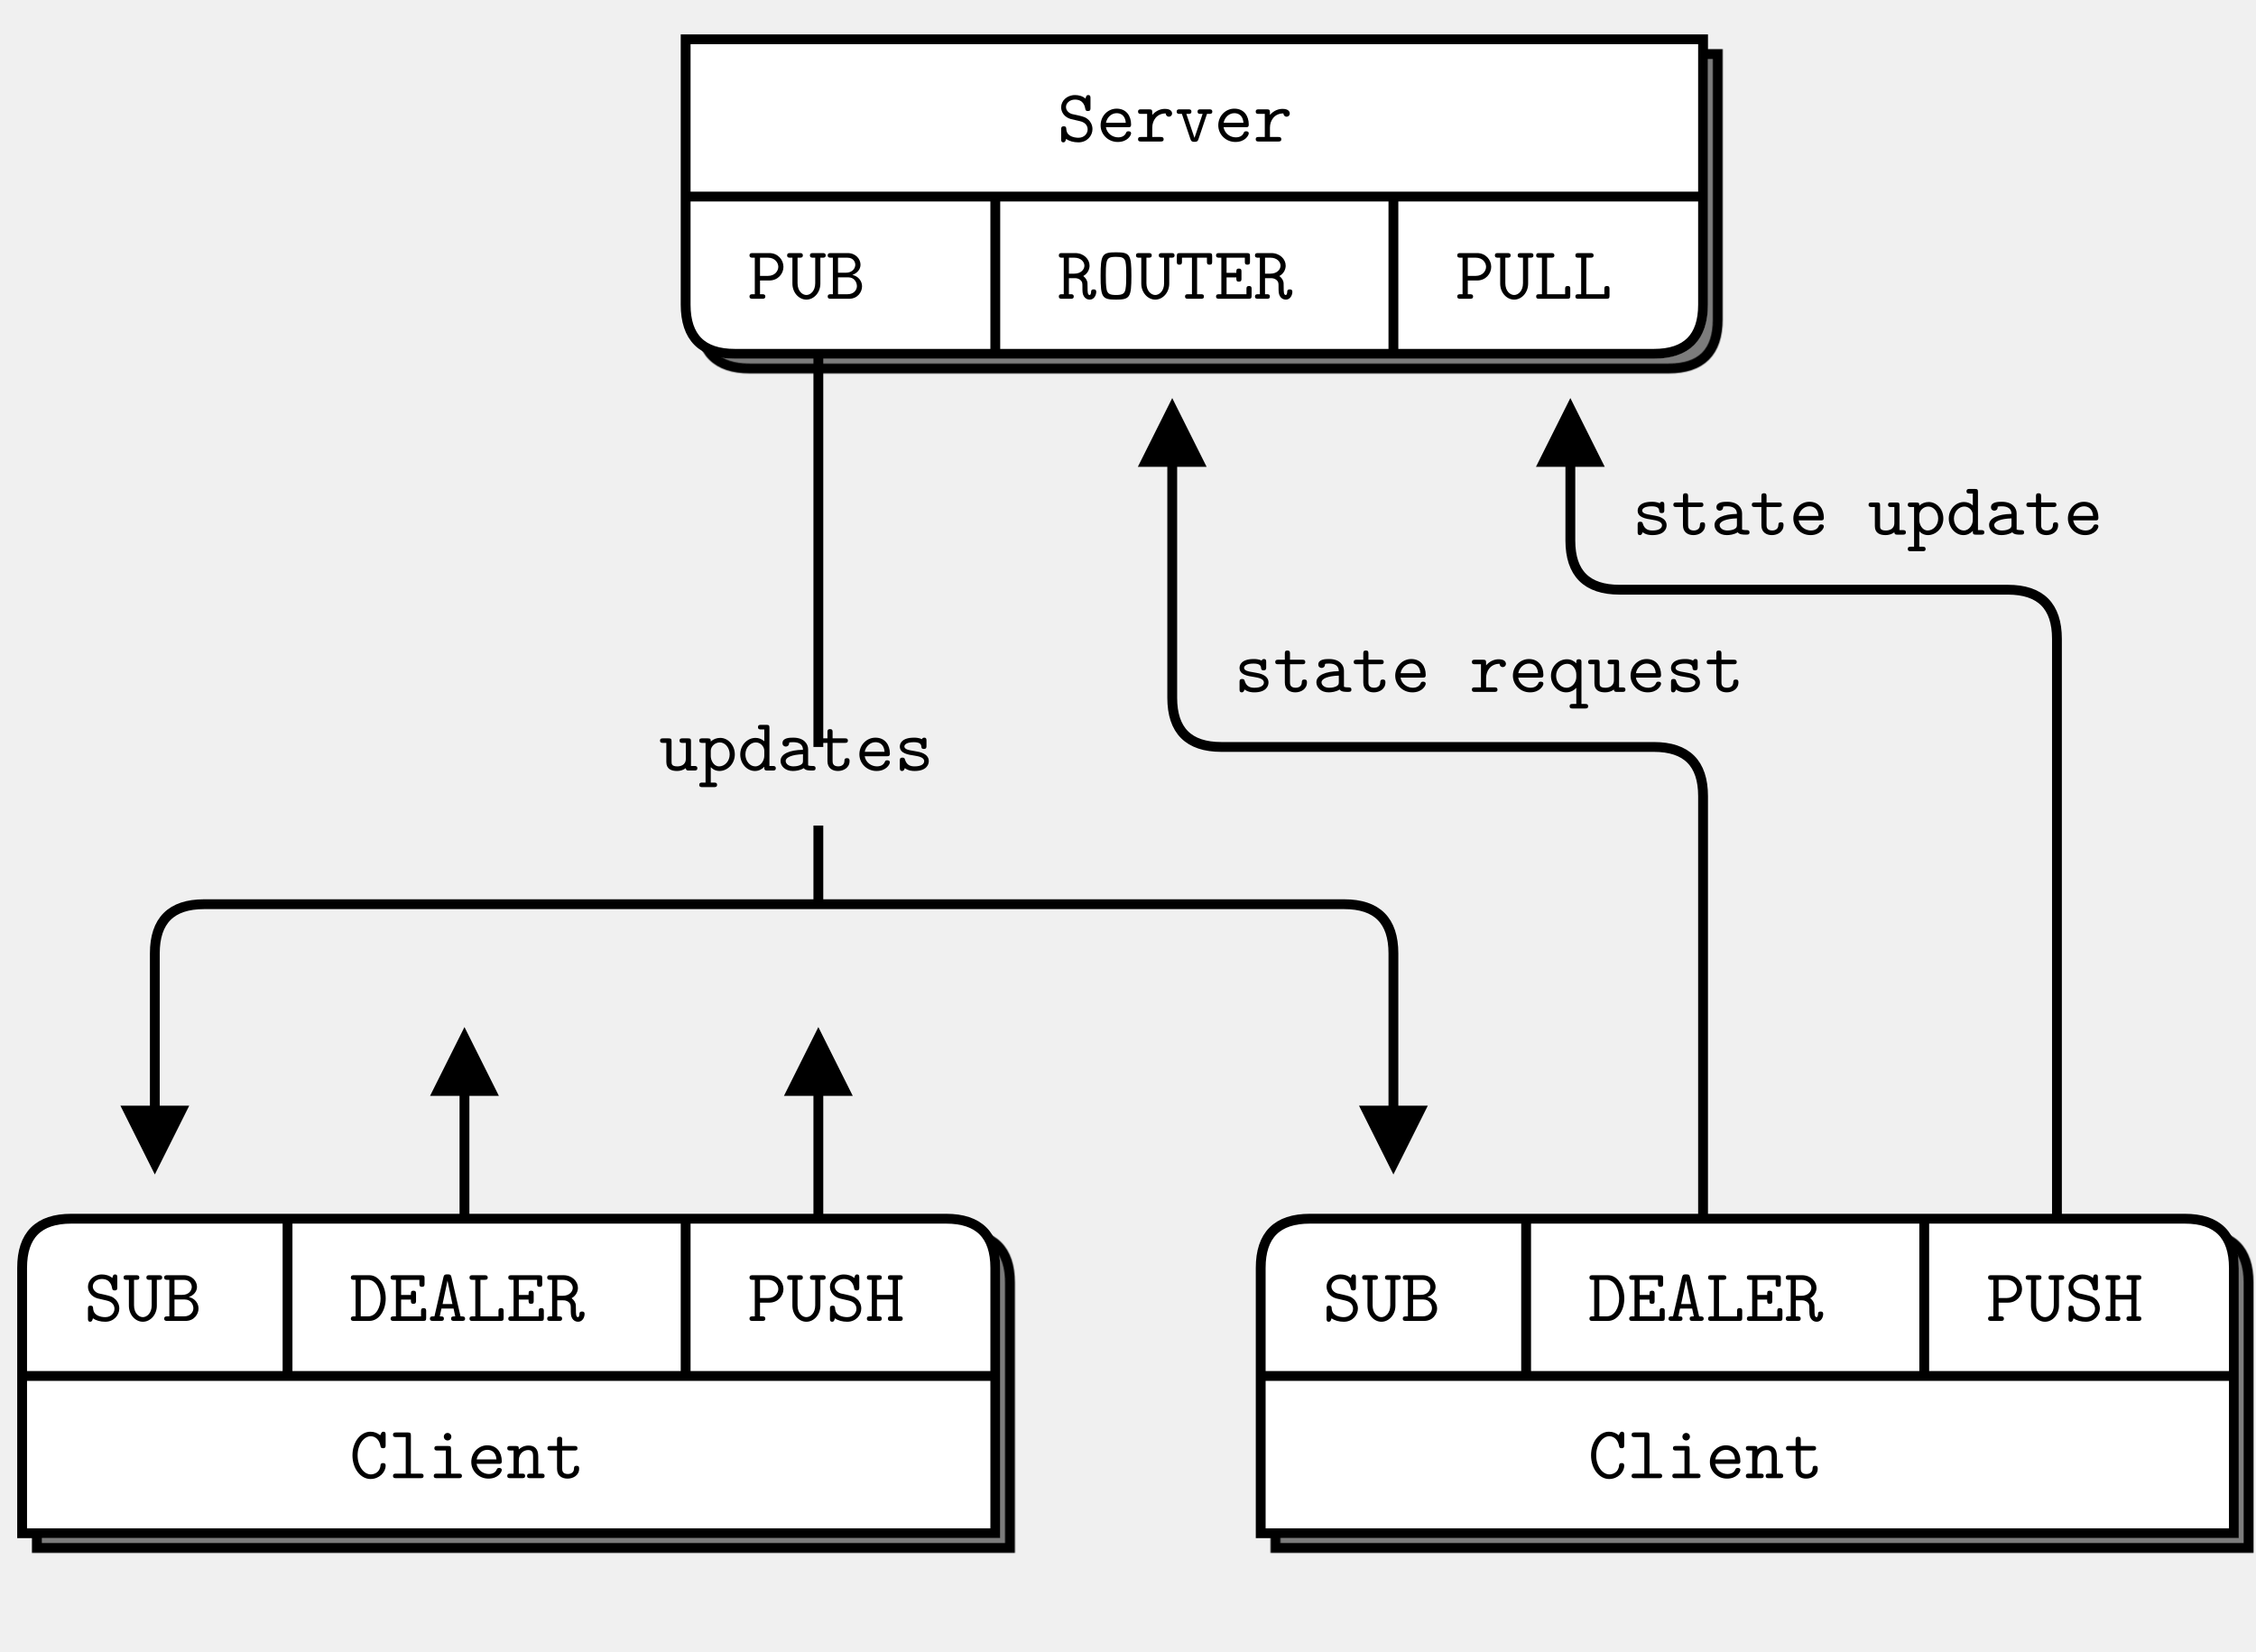
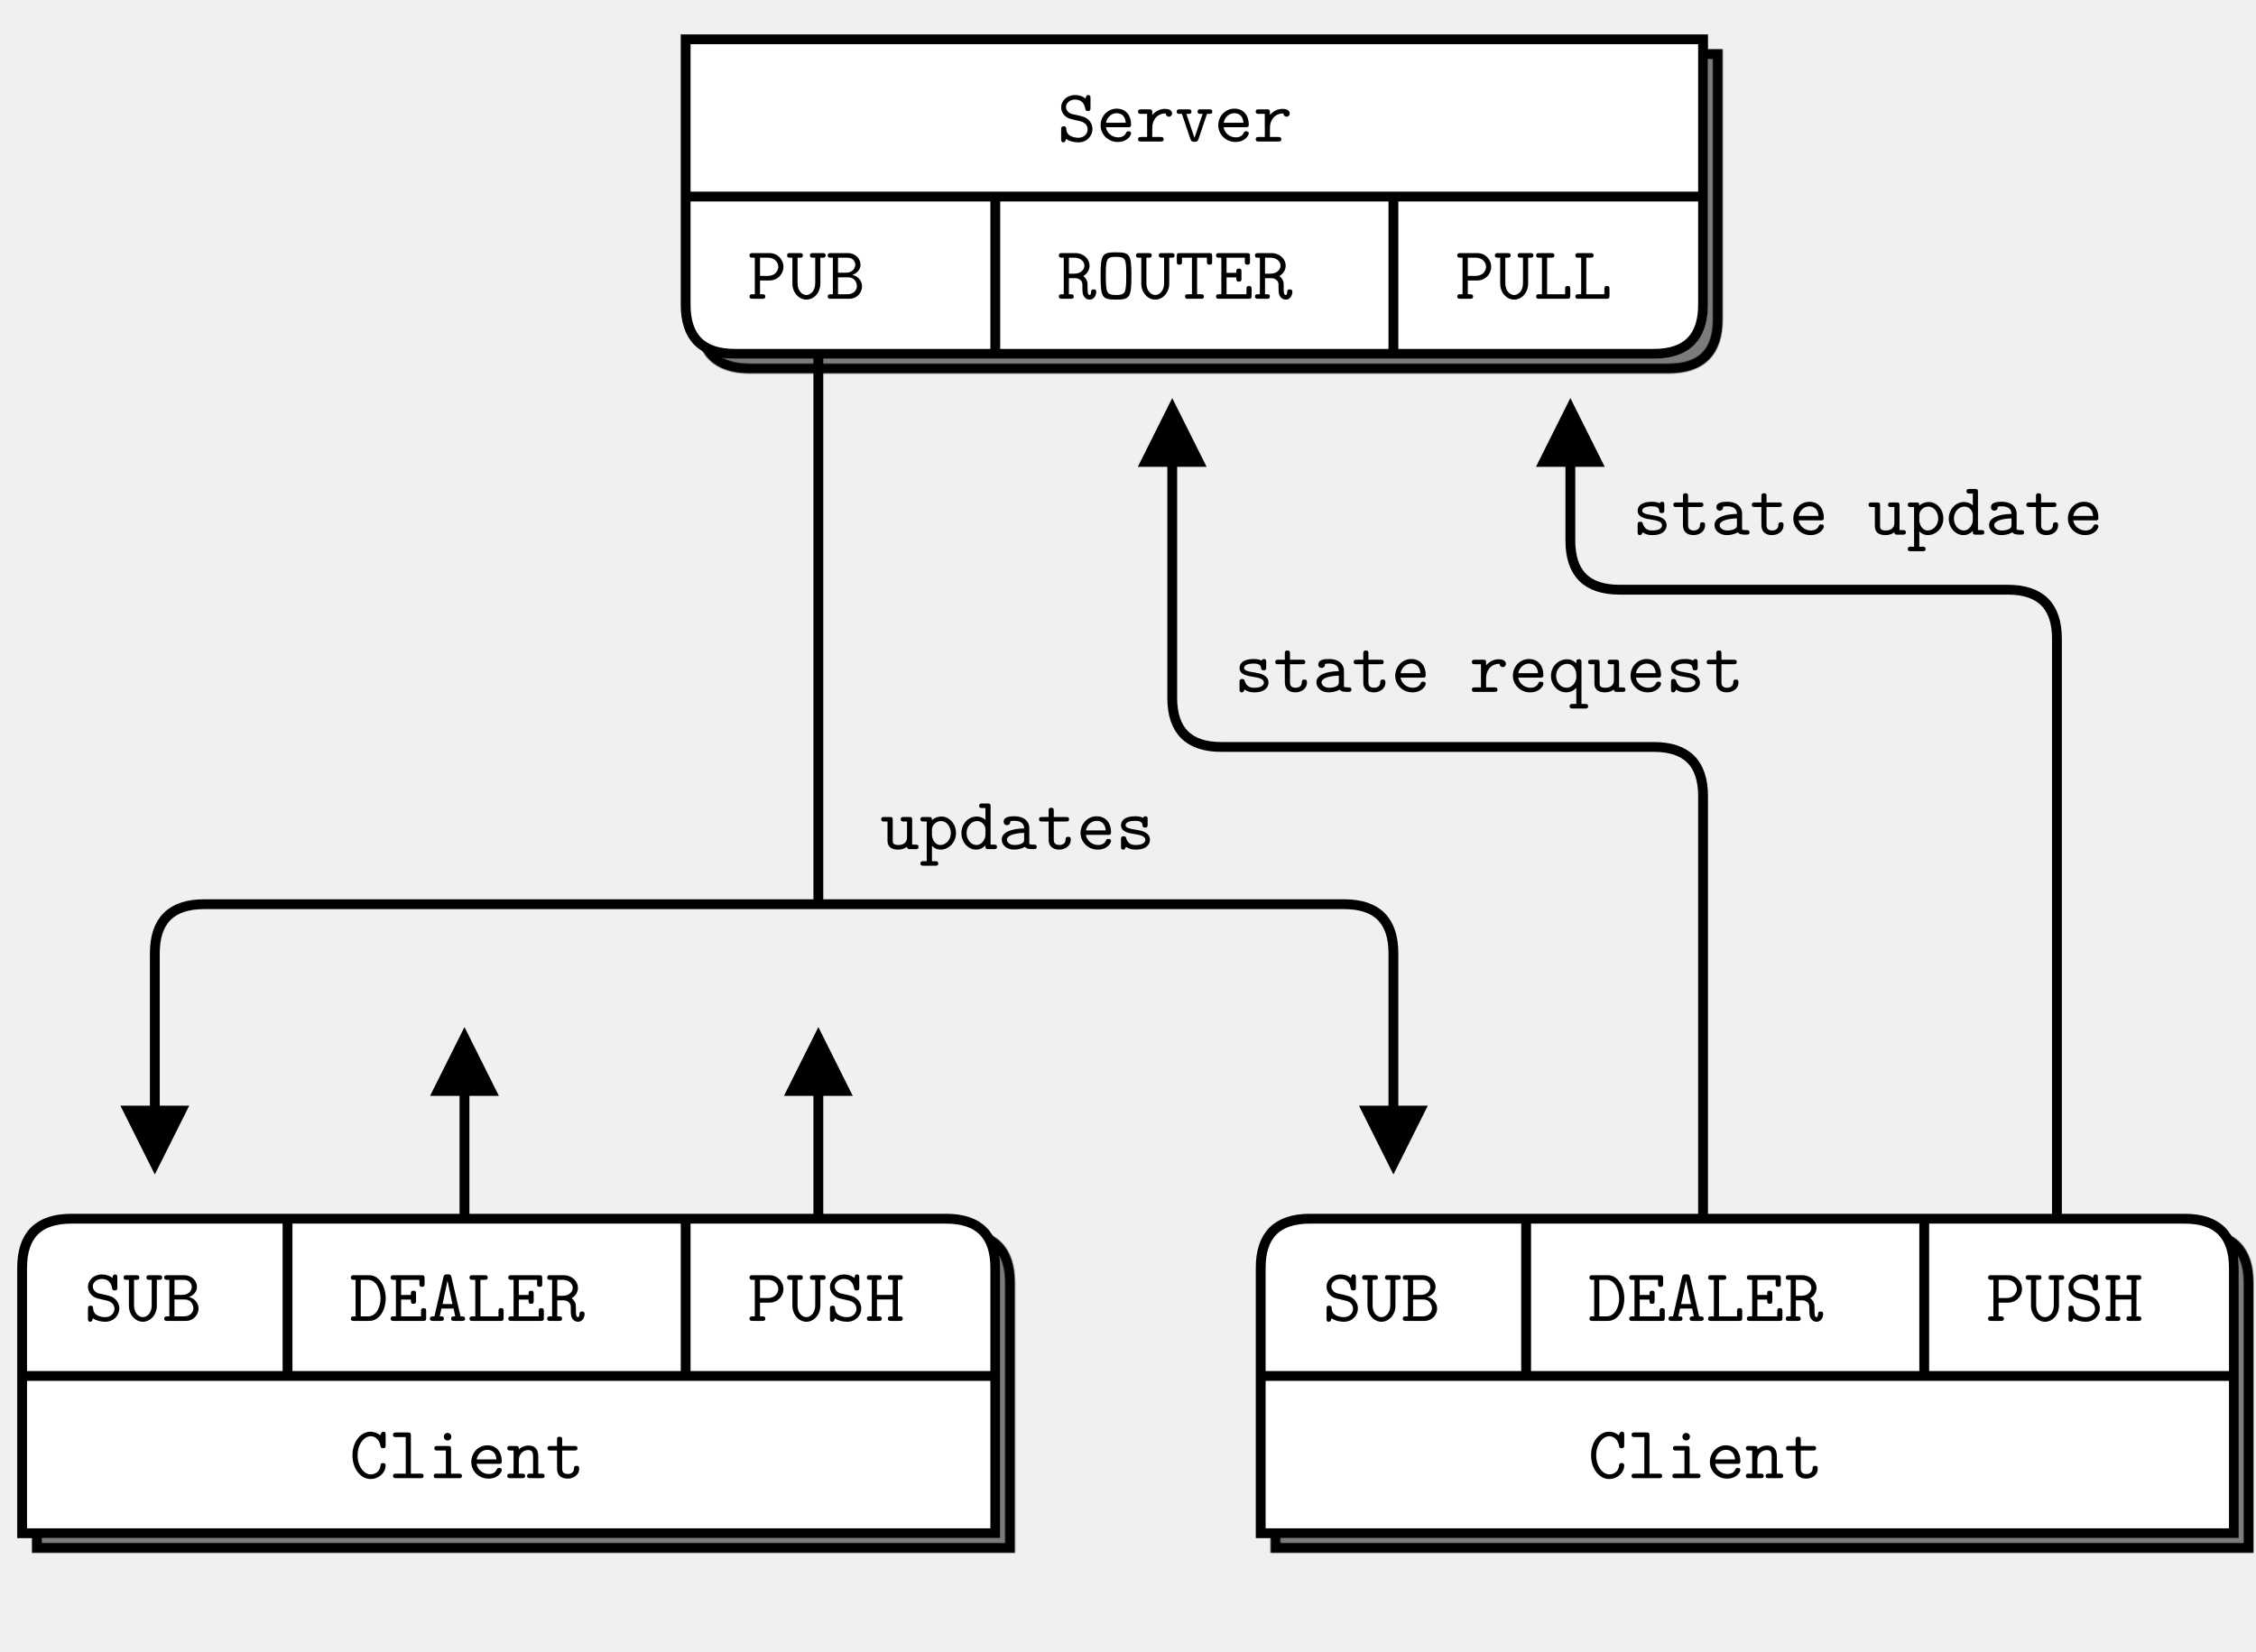
<svg xmlns="http://www.w3.org/2000/svg" width="459px" height="336px" version="1.1">
  <defs>
    <filter id="dsFilter" width="150%" height="150%">
      <feOffset result="offOut" in="SourceGraphic" dx="3" dy="3" />
      <feColorMatrix result="matrixOut" in="offOut" type="matrix" values="0.2 0 0 0 0 0 0.2 0 0 0 0 0 0.2 0 0 0 0 0 1 0" />
      <feBlend in="SourceGraphic" in2="matrixOut" mode="normal" />
    </filter>
    <marker id="iPointer" viewBox="0 0 10 10" refX="5" refY="5" markerUnits="strokeWidth" markerWidth="8" markerHeight="7" orient="auto">
      <path d="M 10 0 L 10 10 L 0 5 z" />
    </marker>
    <marker id="Pointer" viewBox="0 0 10 10" refX="5" refY="5" markerUnits="strokeWidth" markerWidth="8" markerHeight="7" orient="auto">
      <path d="M 0 0 L 10 5 L 0 10 z" />
    </marker>
  </defs>
  <g id="boxes" stroke="black" stroke-width="2" fill="none">
    <g id="group0">
      <path id="path0" filter="url(#dsFilter)" fill="#fff" d="M 139.5 8 L 346.5 8 L 346.5 62 Q 346.5 72 336.5 72 L 149.5 72 Q 139.5 72 139.5 62 Z" />
      <text x="215.1" y="28.8" id="text0" fill="#000" stroke="none" style="font-family:LMMono10,monospace;font-size:15.2px">Server </text>
      <text x="152.1" y="60.8" id="text0" fill="#000" stroke="none" style="font-family:LMMono10,monospace;font-size:15.2px">PUB </text>
      <text x="215.1" y="60.8" id="text0" fill="#000" stroke="none" style="font-family:LMMono10,monospace;font-size:15.2px">ROUTER </text>
      <text x="296.1" y="60.8" id="text0" fill="#000" stroke="none" style="font-family:LMMono10,monospace;font-size:15.2px">PULL </text>
    </g>
    <g id="group18">
      <path id="path18" filter="url(#dsFilter)" fill="#fff" d="M 4.5 258 Q 4.5 248 14.5 248 L 192.5 248 Q 202.5 248 202.5 258 L 202.5 312 L 4.5 312 Z" />
      <text x="17.1" y="268.8" id="text18" fill="#000" stroke="none" style="font-family:LMMono10,monospace;font-size:15.2px">SUB </text>
      <text x="71.1" y="268.8" id="text18" fill="#000" stroke="none" style="font-family:LMMono10,monospace;font-size:15.2px">DEALER </text>
      <text x="152.1" y="268.8" id="text18" fill="#000" stroke="none" style="font-family:LMMono10,monospace;font-size:15.2px">PUSH </text>
      <text x="71.1" y="300.8" id="text18" fill="#000" stroke="none" style="font-family:LMMono10,monospace;font-size:15.2px">Client </text>
    </g>
    <g id="group24">
      <path id="path24" filter="url(#dsFilter)" fill="#fff" d="M 256.5 258 Q 256.5 248 266.5 248 L 444.5 248 Q 454.5 248 454.5 258 L 454.5 312 L 256.5 312 Z" />
      <text x="269.1" y="268.8" id="text24" fill="#000" stroke="none" style="font-family:LMMono10,monospace;font-size:15.2px">SUB </text>
      <text x="323.1" y="268.8" id="text24" fill="#000" stroke="none" style="font-family:LMMono10,monospace;font-size:15.2px">DEALER </text>
      <text x="404.1" y="268.8" id="text24" fill="#000" stroke="none" style="font-family:LMMono10,monospace;font-size:15.2px">PUSH </text>
      <text x="323.1" y="300.8" id="text24" fill="#000" stroke="none" style="font-family:LMMono10,monospace;font-size:15.2px">Client </text>
    </g>
  </g>
  <g id="lines" stroke="black" stroke-width="2" fill="none">
    <g id="group59">
      <path id="path59" d="M 4.5 280 L 58.5 280 L 139.5 280 L 202.5 280 " />
    </g>
    <g id="group120">
      <path id="path120" marker-start="url(#iPointer)" marker-end="url(#Pointer)" d="M 31.5 232 L 31.5 194 Q 31.5 184 41.5 184 L 166.5 184 L 273.5 184 Q 283.5 184 283.5 194 L 283.5 232 " />
    </g>
    <g id="group184">
      <path id="path184" d="M 58.5 248 L 58.5 280 " />
    </g>
    <g id="group267">
      <path id="path267" marker-start="url(#iPointer)" d="M 94.5 216 L 94.5 248 " />
    </g>
    <g id="group361">
      <path id="path361" d="M 139.5 40 L 202.5 40 L 283.5 40 L 346.5 40 " />
    </g>
    <g id="group375">
      <path id="path375" d="M 139.5 248 L 139.5 280 " />
    </g>
    <g id="group428">
-       <path id="path428" d="M 166.5 72 L 166.5 152 " />
-     </g>
-     <g id="group435">
-       <path id="path435" d="M 166.5 168 L 166.5 184 " />
+       <path id="path428" d="M 166.5 72 L 166.5 184 " />
    </g>
    <g id="group438">
      <path id="path438" marker-start="url(#iPointer)" d="M 166.5 216 L 166.5 248 " />
    </g>
    <g id="group511">
      <path id="path511" d="M 202.5 40 L 202.5 72 " />
    </g>
    <g id="group599">
      <path id="path599" marker-start="url(#iPointer)" d="M 238.5 88 L 238.5 142 Q 238.5 152 248.5 152 L 336.5 152 Q 346.5 152 346.5 162 L 346.5 248 " />
    </g>
    <g id="group653">
      <path id="path653" d="M 256.5 280 L 310.5 280 L 391.5 280 L 454.5 280 " />
    </g>
    <g id="group702">
      <path id="path702" d="M 283.5 40 L 283.5 72 " />
    </g>
    <g id="group779">
      <path id="path779" d="M 310.5 248 L 310.5 280 " />
    </g>
    <g id="group791">
      <path id="path791" marker-start="url(#iPointer)" d="M 319.5 88 L 319.5 110 Q 319.5 120 329.5 120 L 408.5 120 Q 418.5 120 418.5 130 L 418.5 248 " />
    </g>
    <g id="group969">
      <path id="path969" d="M 391.5 248 L 391.5 280 " />
    </g>
  </g>
  <g id="text" fill="black" style="font-family:LMMono10,monospace;font-size:15.2px">
    <text x="332.1" y="108.8" id="text4" fill="#000">state update</text>
    <text x="251.1" y="140.8" id="text5" fill="#000">state request </text>
-     <text x="134.1" y="156.8" id="text6" fill="#000">updates </text>
+     <text x="179.1" y="172.8" id="text6" fill="#000">updates </text>
  </g>
</svg>
